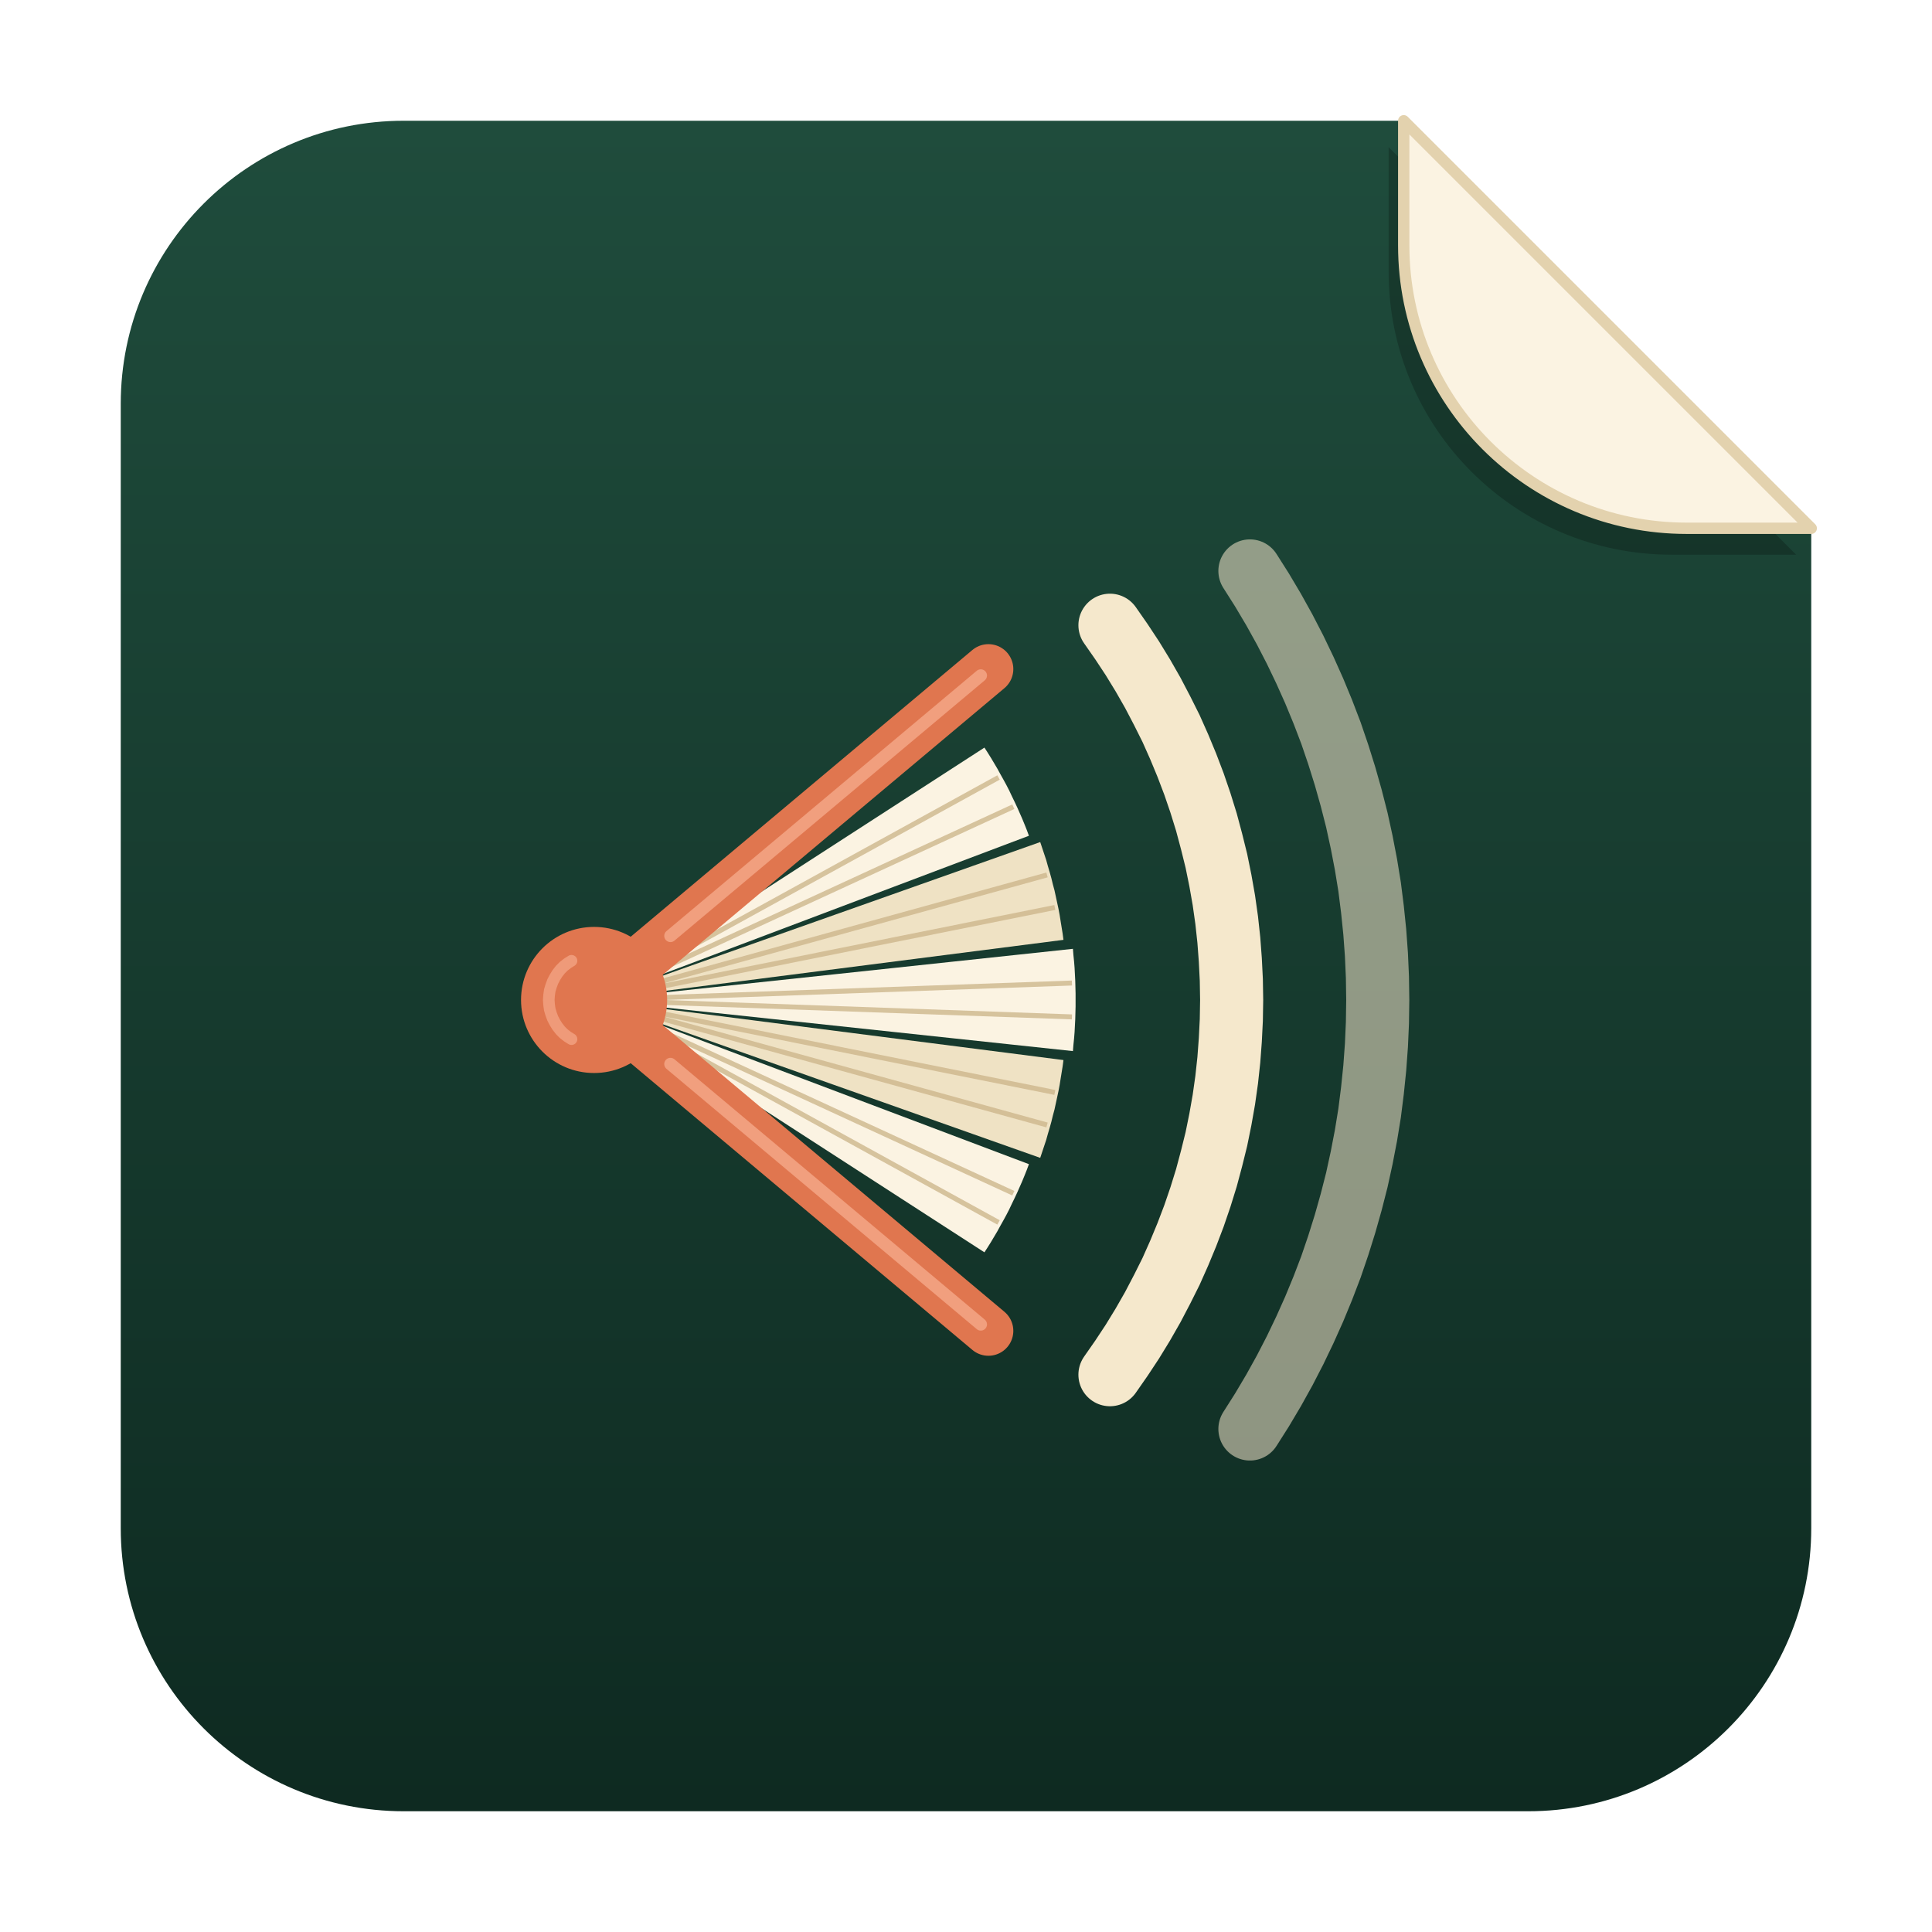
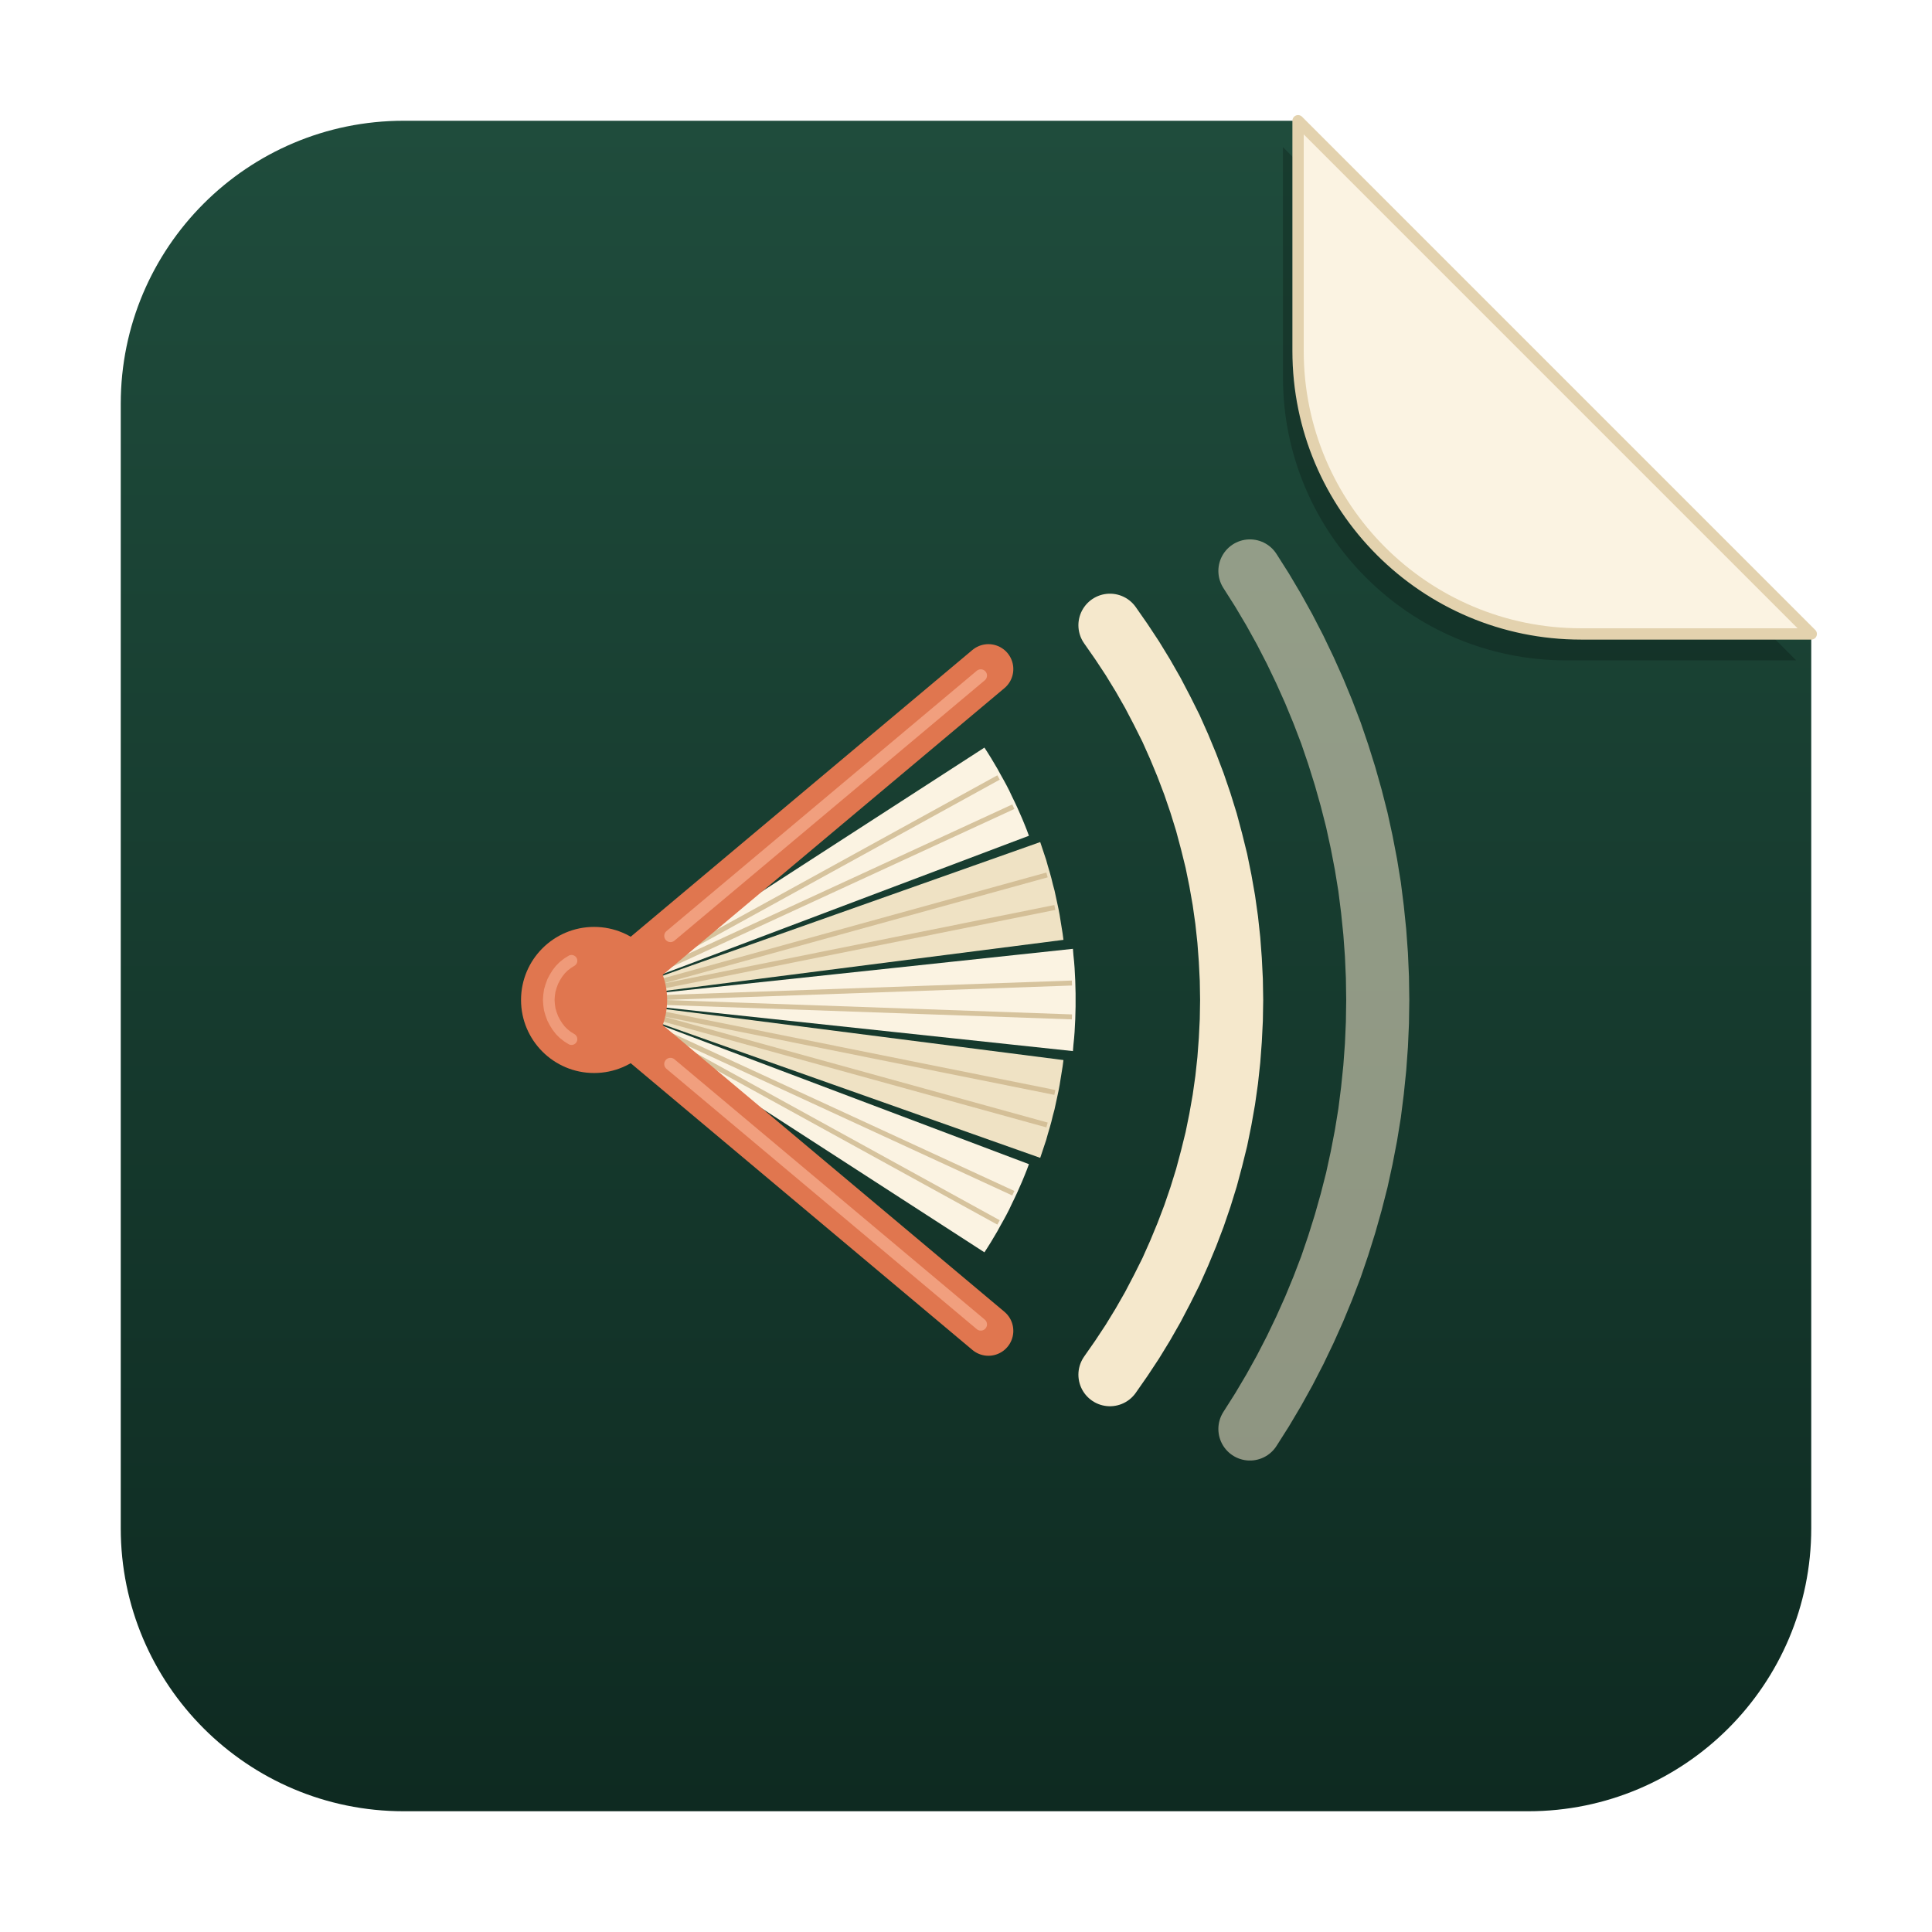
<svg xmlns="http://www.w3.org/2000/svg" viewBox="0 0 1024 1024">
  <defs>
    <linearGradient id="forest" x1="0" y1="0" x2="0" y2="1">
      <stop offset="0" stop-color="#1f4c3c" />
      <stop offset="1" stop-color="#0e2a21" />
    </linearGradient>
  </defs>
-   <path d="M 214.0 64.0 H 744.0 L 960.0 280.0 V 810.0 A 150.0 150.0 0 0 1 810.0 960.0 H 214.0 A 150.0 150.0 0 0 1 64.0 810.0 V 214.0 A 150.0 150.0 0 0 1 214.0 64.0 Z" fill="url(#forest)" />
+   <path d="M 214.0 64.0 H 688.0 L 960.0 336.0 V 810.0 A 150.0 150.0 0 0 1 810.0 960.0 H 214.0 A 150.0 150.0 0 0 1 64.0 810.0 V 214.0 A 150.0 150.0 0 0 1 214.0 64.0 Z" fill="url(#forest)" />
  <g transform="translate(54.40 79.44) scale(0.88)">
    <path d="M 606.7 286.3 613.6 296.2 620.2 306.2 626.5 316.5 632.5 327.0 638.1 337.7 643.5 348.5 648.4 359.5 653.0 370.6 657.3 381.9 661.2 393.3 664.8 404.9 667.9 416.5 670.8 428.2 673.2 440.0 675.3 451.9 677.0 463.9 678.3 475.9 679.2 487.9 679.8 499.9 680.0 512.0 679.8 524.1 679.2 536.1 678.3 548.1 677.0 560.1 675.3 572.1 673.2 584.0 670.8 595.8 667.9 607.5 664.8 619.1 661.2 630.7 657.3 642.1 653.0 653.4 648.4 664.5 643.5 675.5 638.1 686.3 632.5 697.0 626.5 707.5 620.2 717.8 613.6 727.8 606.7 737.7" stroke="#f5e8cc" stroke-width="38.0" fill="none" stroke-linecap="round" opacity="1.0" />
    <path d="M 691.0 253.6 698.3 265.1 705.3 276.9 711.9 288.8 718.2 301.0 724.1 313.3 729.7 325.8 734.9 338.4 739.8 351.2 744.2 364.1 748.3 377.2 752.0 390.3 755.4 403.6 758.3 416.9 760.9 430.4 763.1 443.9 764.8 457.4 766.2 471.0 767.2 484.7 767.8 498.3 768.0 512.0 767.8 525.7 767.2 539.3 766.2 553.0 764.8 566.6 763.1 580.1 760.9 593.6 758.3 607.1 755.4 620.4 752.0 633.7 748.3 646.8 744.2 659.9 739.8 672.8 734.9 685.6 729.7 698.2 724.1 710.7 718.2 723.0 711.9 735.2 705.3 747.1 698.3 758.9 691.0 770.4" stroke="#f5e8cc" stroke-width="38.0" fill="none" stroke-linecap="round" opacity="0.55" />
    <path d="M 296.0 512.0 531.1 360.0 533.1 363.1 535.1 366.3 537.0 369.5 538.9 372.7 540.7 376.0 542.5 379.2 544.3 382.5 546.0 385.8 547.6 389.2 549.2 392.5 550.8 395.9 552.3 399.3 553.8 402.7 555.2 406.1 556.6 409.6 557.9 413.1 Z" fill="#fbf3e2" />
    <path d="M 296.0 512.0 L 539.6 378.0" stroke="#cdb68c" stroke-width="3" opacity="0.8" />
    <path d="M 296.0 512.0 L 548.5 395.6" stroke="#cdb68c" stroke-width="3" opacity="0.8" />
    <path d="M 296.0 512.0 564.7 416.9 565.9 420.5 567.1 424.1 568.3 427.7 569.3 431.3 570.4 435.0 571.4 438.6 572.3 442.3 573.3 446.0 574.1 449.7 574.9 453.4 575.7 457.1 576.4 460.8 577.0 464.6 577.6 468.3 578.2 472.0 578.7 475.8 Z" fill="#efe2c4" />
    <path d="M 296.0 512.0 L 568.8 436.7" stroke="#cdb68c" stroke-width="3" opacity="0.8" />
    <path d="M 296.0 512.0 L 573.5 456.3" stroke="#cdb68c" stroke-width="3" opacity="0.8" />
    <path d="M 296.0 512.0 584.4 481.2 584.7 485.0 585.1 488.9 585.4 492.7 585.6 496.6 585.8 500.4 585.9 504.3 586.0 508.1 586.0 512.0 586.0 515.9 585.9 519.7 585.8 523.6 585.6 527.4 585.4 531.3 585.1 535.1 584.7 539.0 584.4 542.8 Z" fill="#fbf3e2" />
    <path d="M 296.0 512.0 L 583.8 501.8" stroke="#cdb68c" stroke-width="3" opacity="0.8" />
    <path d="M 296.0 512.0 L 583.8 522.2" stroke="#cdb68c" stroke-width="3" opacity="0.8" />
    <path d="M 296.0 512.0 578.7 548.2 578.2 552.0 577.6 555.7 577.0 559.4 576.4 563.2 575.7 566.9 574.9 570.6 574.1 574.3 573.3 578.0 572.3 581.7 571.4 585.4 570.4 589.0 569.3 592.7 568.3 596.3 567.1 599.9 565.9 603.5 564.7 607.1 Z" fill="#efe2c4" />
    <path d="M 296.0 512.0 L 573.5 567.7" stroke="#cdb68c" stroke-width="3" opacity="0.8" />
    <path d="M 296.0 512.0 L 568.8 587.3" stroke="#cdb68c" stroke-width="3" opacity="0.8" />
    <path d="M 296.0 512.0 557.9 610.9 556.6 614.4 555.2 617.9 553.8 621.3 552.3 624.7 550.8 628.1 549.2 631.5 547.6 634.8 546.0 638.2 544.3 641.5 542.5 644.8 540.7 648.0 538.9 651.3 537.0 654.5 535.1 657.7 533.1 660.9 531.1 664.0 Z" fill="#fbf3e2" />
    <path d="M 296.0 512.0 L 548.5 628.4" stroke="#cdb68c" stroke-width="3" opacity="0.8" />
    <path d="M 296.0 512.0 L 539.6 646.0" stroke="#cdb68c" stroke-width="3" opacity="0.8" />
    <path d="M 296.0 512.0 L 533.5 312.7" stroke="#e0764f" stroke-width="30.0" stroke-linecap="round" />
    <path d="M 342.0 473.4 L 528.9 316.6" stroke="#f3a383" stroke-width="7.5" stroke-linecap="round" opacity="0.9" />
    <path d="M 296.0 512.0 L 533.5 711.3" stroke="#e0764f" stroke-width="30.0" stroke-linecap="round" />
    <path d="M 342.0 550.6 L 528.9 707.4" stroke="#f3a383" stroke-width="7.5" stroke-linecap="round" opacity="0.9" />
    <circle cx="296.0" cy="512.0" r="44.0" fill="#e0764f" />
    <path d="M 282.4 535.6 280.0 534.1 277.7 532.3 275.7 530.3 273.9 528.0 272.4 525.6 271.1 523.1 270.1 520.4 269.3 517.7 268.9 514.9 268.7 512.0 268.9 509.1 269.3 506.3 270.1 503.6 271.1 500.9 272.4 498.4 273.9 496.0 275.7 493.7 277.7 491.7 280.0 489.9 282.4 488.4" stroke="#f3a383" stroke-width="7" fill="none" stroke-linecap="round" opacity="0.8" />
  </g>
-   <path d="M 744.0 64.0 V 130.0 A 150.0 150.0 0 0 0 894.0 280.0 H 960.0 Z" fill="#000000" opacity="0.22" transform="translate(-8 14)" />
-   <path d="M 744.0 64.0 V 130.0 A 150.0 150.0 0 0 0 894.0 280.0 H 960.0 Z" fill="#fbf3e2" stroke="#e3d2ae" stroke-width="6" stroke-linejoin="round" />
+   <path d="M 688.0 64.0 V 186.0 A 150.0 150.0 0 0 0 838.0 336.0 H 960.0 Z" fill="#000000" opacity="0.22" transform="translate(-8 14)" />
+   <path d="M 688.0 64.0 V 186.0 A 150.0 150.0 0 0 0 838.0 336.0 H 960.0 Z" fill="#fbf3e2" stroke="#e3d2ae" stroke-width="6" stroke-linejoin="round" />
</svg>
